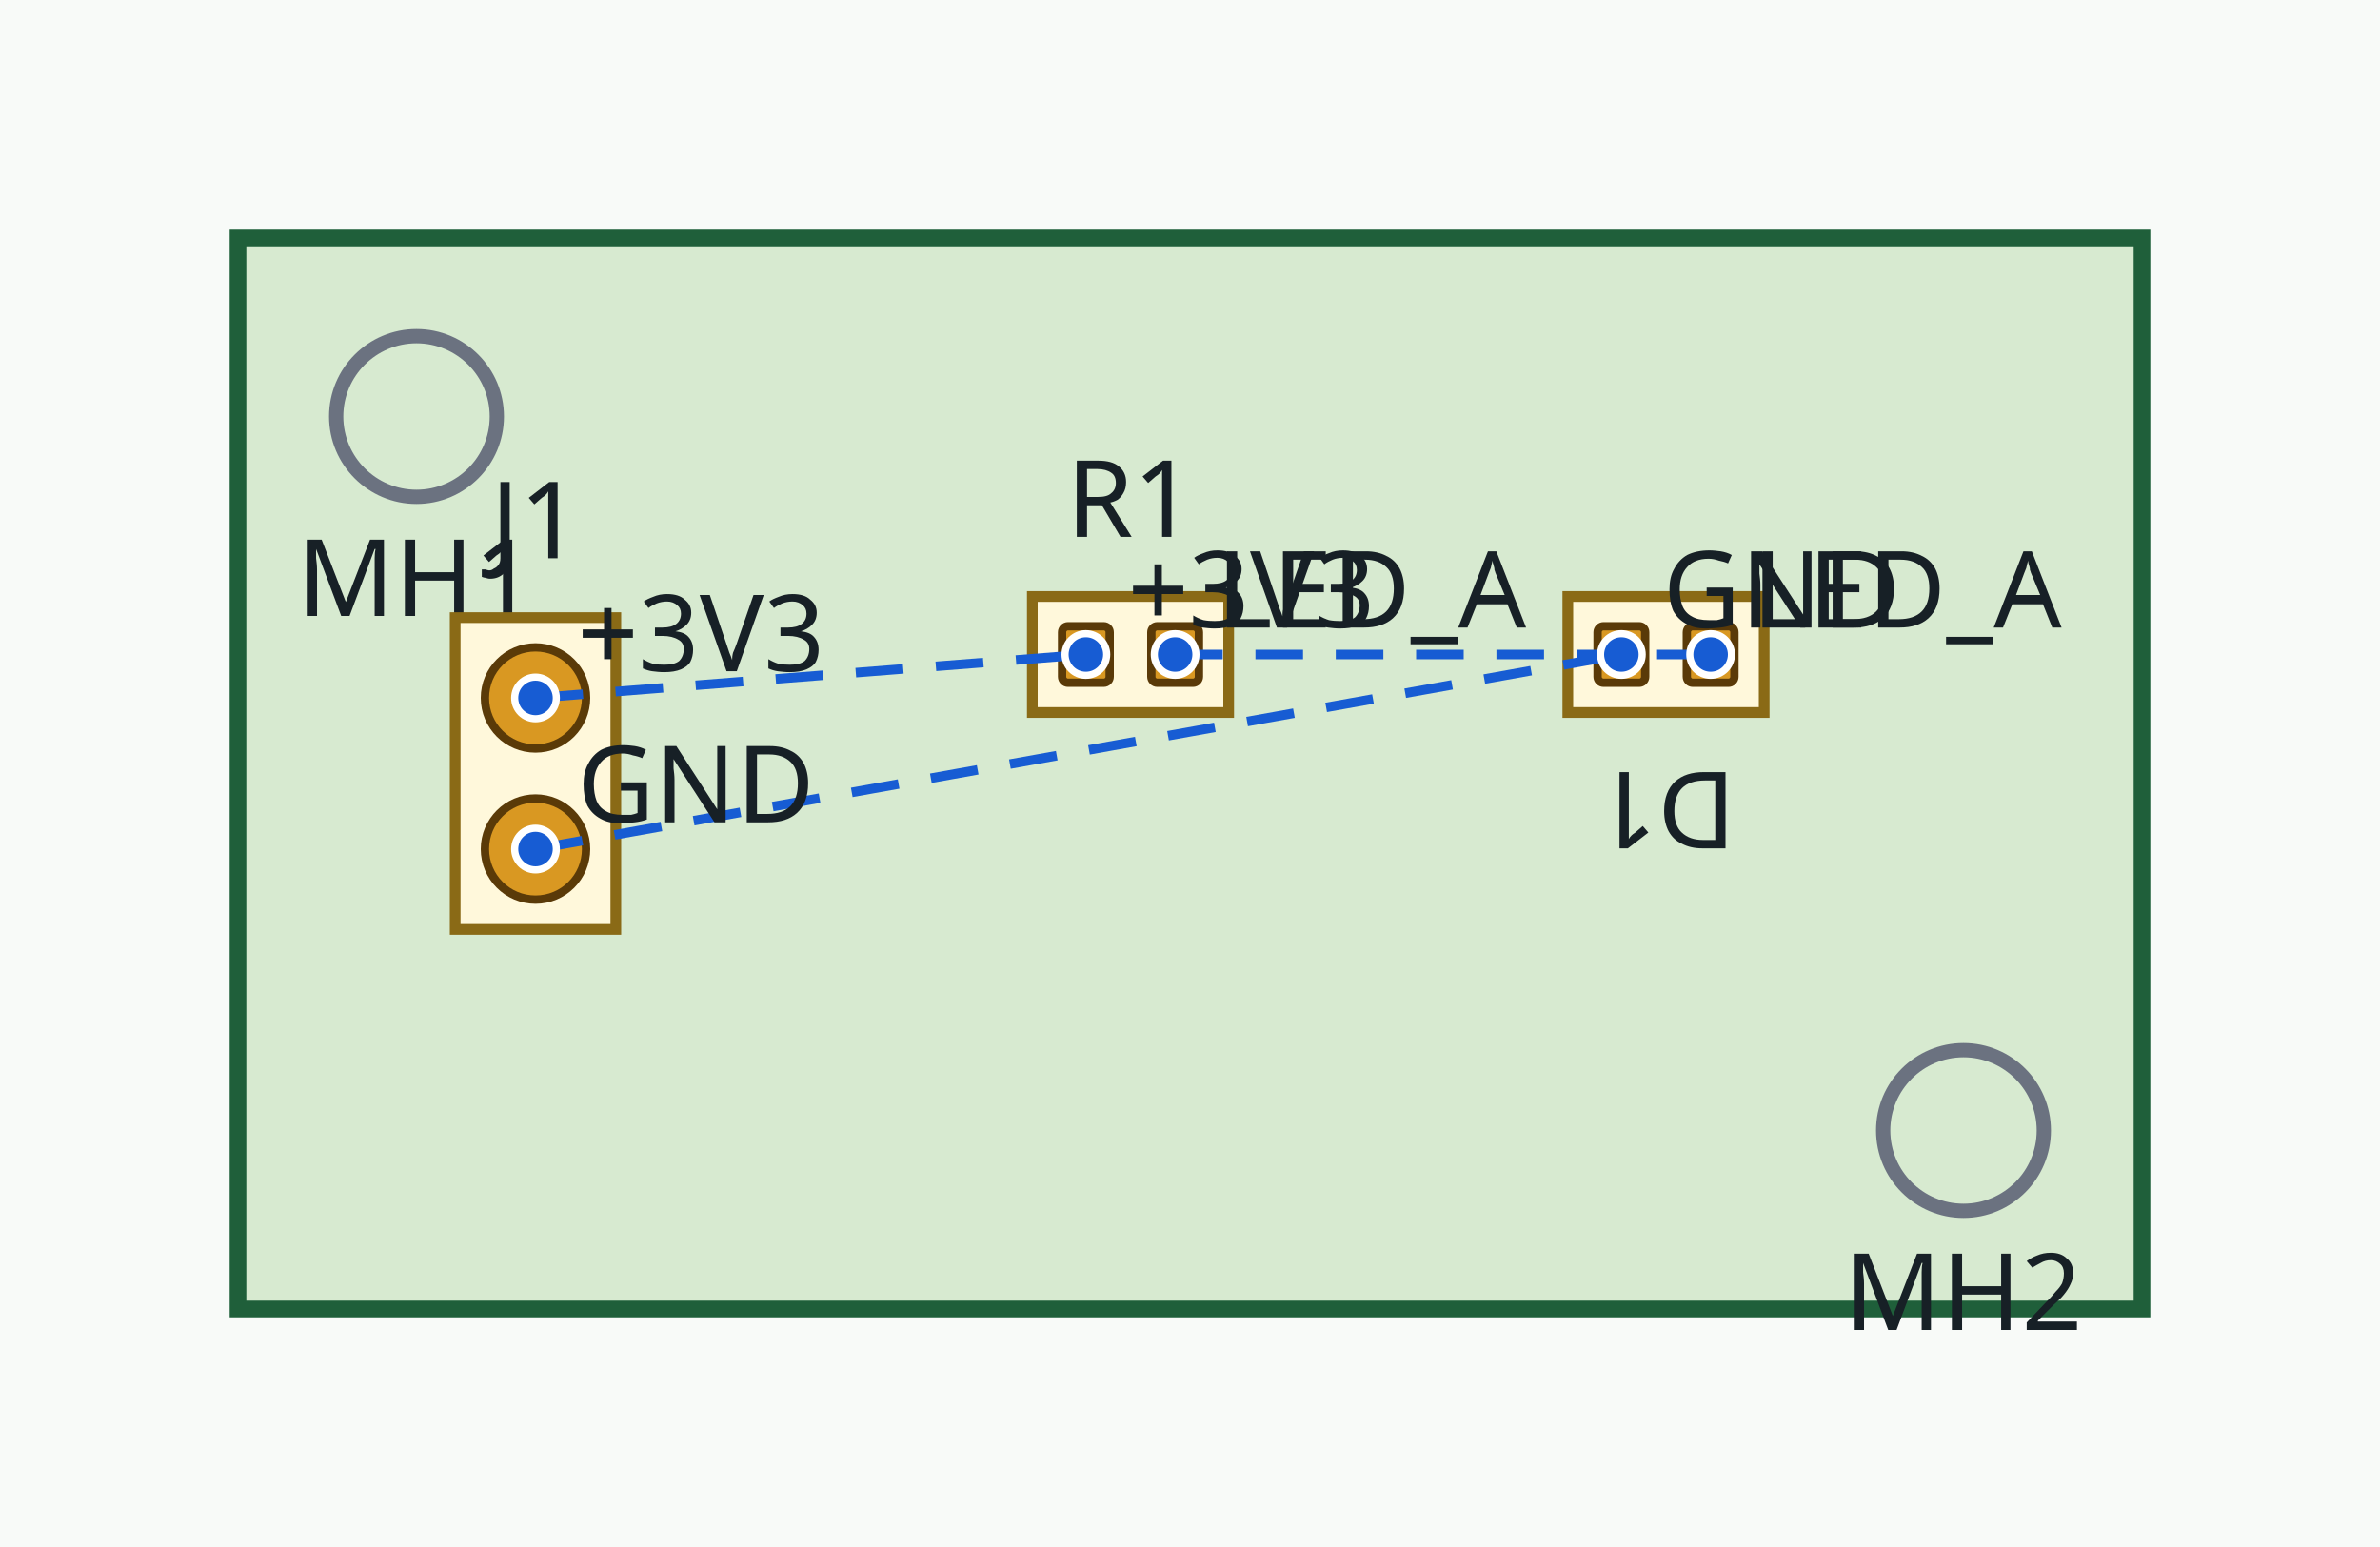
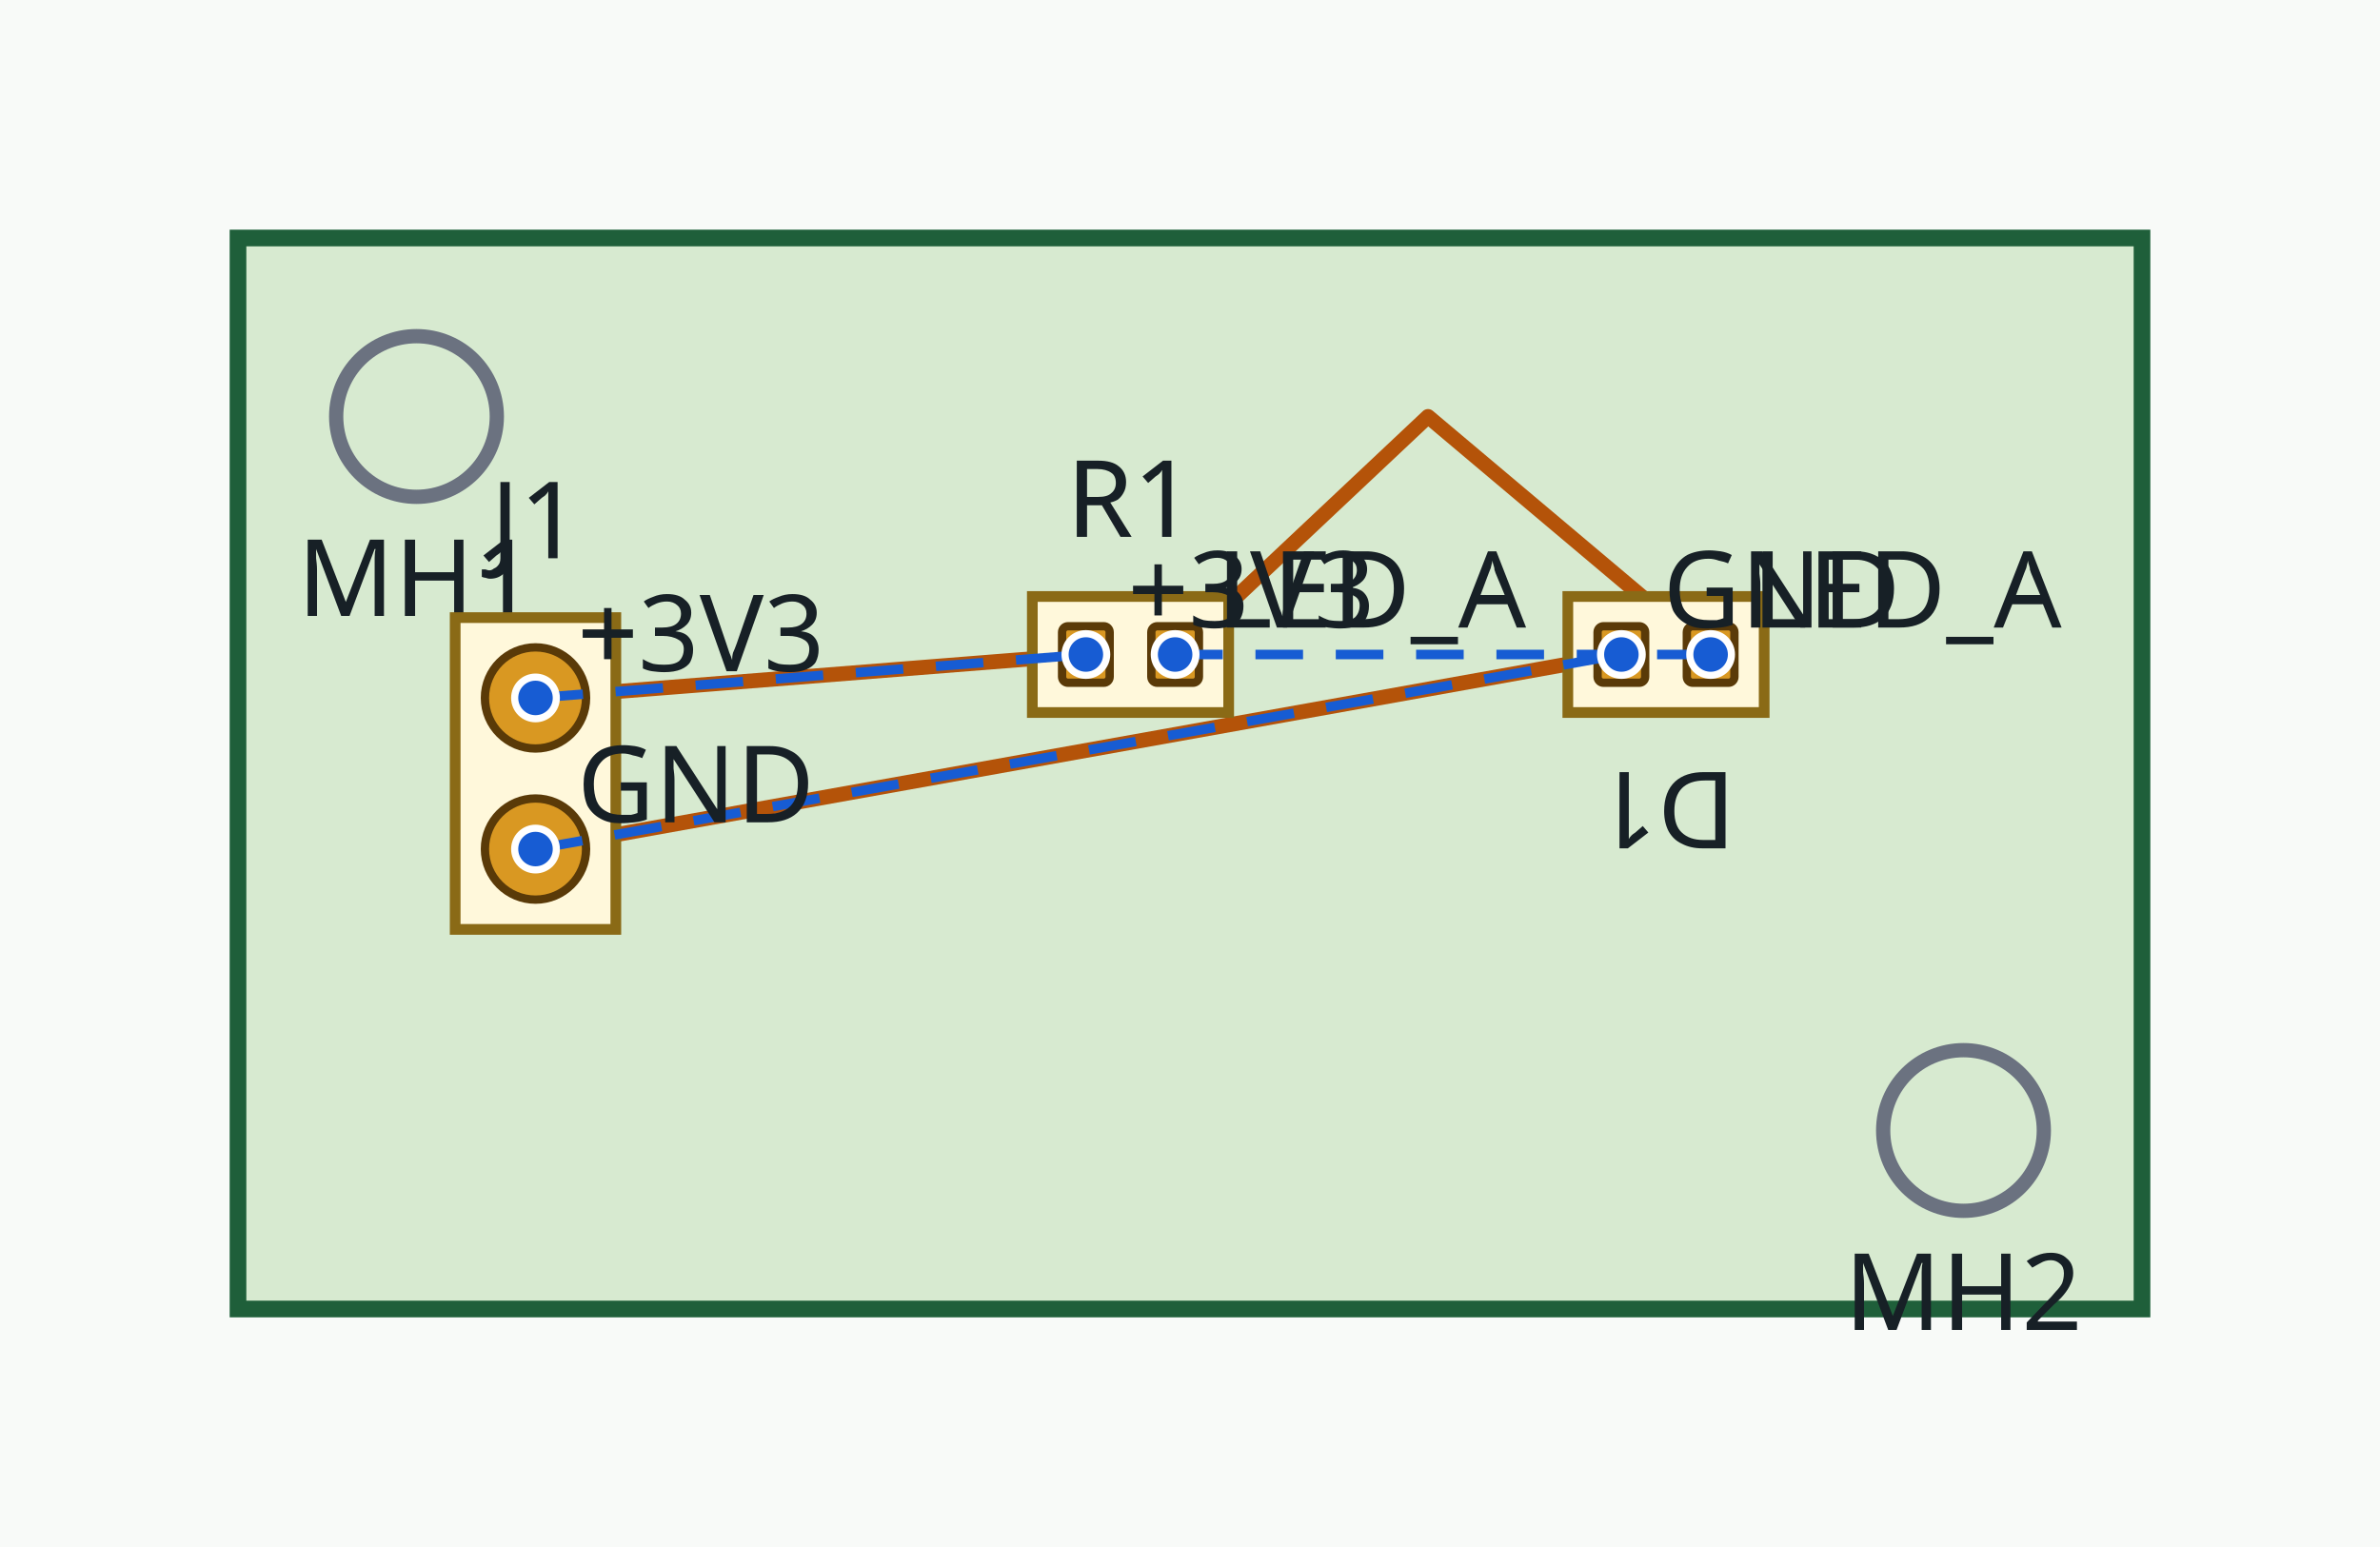
<svg xmlns="http://www.w3.org/2000/svg" class="pcb-placement-preview" viewBox="0 0 40 26" width="40mm" height="26mm" data-board="board:0" data-board-name="First Board LED" data-units="mm">
  <style>
    .board-background{fill:#f8faf8}
    .board-outline{fill:#d7ead0;stroke:#1f5f3a;stroke-width:0.28}
    .board-feature{fill:none;stroke:#6b7280;stroke-width:0.24}
+     .pcb-track{fill:none;stroke:#b45309;stroke-linecap:round;stroke-linejoin:round}
+     .pcb-via-annular{fill:#b45309;stroke:#7c2d12;stroke-width:0.08}
+     .pcb-via-drill{fill:#f8faf8;stroke:#7c2d12;stroke-width:0.06}
    .board-feature-label,.reference-designator,.pad-net-label,.diagnostic-label{font:1.8px sans-serif;fill:#172026}
    .footprint-body{fill:#fff8db;stroke:#8a6a16;stroke-width:0.18}
    .footprint-pad{fill:#d99822;stroke:#5a3a08;stroke-width:0.14}
    .pad-overlay{fill:#175cd3;stroke:#ffffff;stroke-width:0.12}
    .ratsnest{fill:none;stroke:#175cd3;stroke-width:0.16;stroke-dasharray:0.8 0.55}
    .diagnostic-marker{fill:none;stroke:#b42318;stroke-width:0.28;stroke-dasharray:0.9 0.55}
    .diagnostic-label{fill:#b42318}
  </style>
  <rect class="board-background" x="0" y="0" width="40" height="26" />
  <g class="board-content" transform="translate(4 4)">
    <polygon class="board-outline" data-board="board:0" points="0,0 32,0 32,18 0,18" />
    <g class="layer layer-board-features">
      <circle class="board-feature mounting-hole" data-board-feature="board_feature:0" cx="3" cy="3" r="1.35" />
      <text class="board-feature-label" data-board-feature="board_feature:0" x="3" y="6.35" text-anchor="middle">MH1</text>
      <circle class="board-feature mounting-hole" data-board-feature="board_feature:1" cx="29" cy="15" r="1.35" />
      <text class="board-feature-label" data-board-feature="board_feature:1" x="29" y="18.35" text-anchor="middle">MH2</text>
+     </g>
+     <g class="layer layer-copper">
+       <polyline id="pcb-track-0" class="pcb-track" data-track="board_track:0" data-layer="board_layer:0" data-net="net:0" points="5,7.73 14.25,7" stroke-width="0.25" />
+       <polyline id="pcb-track-1" class="pcb-track" data-track="board_track:1" data-layer="board_layer:0" data-net="net:1" points="15.75,7 20,3 24.75,7" stroke-width="0.25" />
+       <polyline id="pcb-track-2" class="pcb-track" data-track="board_track:2" data-layer="board_layer:0" data-net="net:2" points="5,10.27 23.25,7" stroke-width="0.25" />
    </g>
    <g class="layer layer-footprints">
      <g class="component-placement top locked" data-placement="component_placement:0" data-component="component:0" data-footprint-def="footprint_def:0" data-footprint="connectors:PinHeader_1x02_P2.54mm_Vertical" transform="translate(5 9) rotate(0)">
        <rect class="footprint-body" x="-1.35" y="-2.62" width="2.7" height="5.24" />
        <circle class="footprint-pad circle connected" data-pad-projection="pcb_pad:0:0" data-pad="footprint_pad:0" data-pin="pin:0" data-net="net:0" cx="0" cy="-1.27" r="0.85" />
        <circle class="footprint-pad circle connected" data-pad-projection="pcb_pad:0:1" data-pad="footprint_pad:1" data-pin="pin:1" data-net="net:2" cx="0" cy="1.27" r="0.85" />
        <text class="reference-designator" data-component="component:0" x="0" y="-3.62" text-anchor="middle">J1</text>
      </g>
      <g class="component-placement top" data-placement="component_placement:1" data-component="component:1" data-footprint-def="footprint_def:1" data-footprint="passives:R_0603_1608Metric" transform="translate(15 7) rotate(0)">
        <rect class="footprint-body" x="-1.65" y="-0.975" width="3.3" height="1.95" />
        <rect class="footprint-pad rounded-rectangle connected" data-pad-projection="pcb_pad:1:0" data-pad="footprint_pad:0" data-pin="pin:2" data-net="net:0" x="-1.15" y="-0.475" width="0.8" height="0.95" rx="0.1" ry="0.1" />
        <rect class="footprint-pad rounded-rectangle connected" data-pad-projection="pcb_pad:1:1" data-pad="footprint_pad:1" data-pin="pin:3" data-net="net:1" x="0.35" y="-0.475" width="0.8" height="0.95" rx="0.1" ry="0.1" />
        <text class="reference-designator" data-component="component:1" x="0" y="-1.975" text-anchor="middle">R1</text>
      </g>
      <g class="component-placement top" data-placement="component_placement:2" data-component="component:2" data-footprint-def="footprint_def:2" data-footprint="leds:LED_0603_1608Metric" transform="translate(24 7) rotate(180)">
        <rect class="footprint-body" x="-1.65" y="-0.975" width="3.3" height="1.95" />
        <rect class="footprint-pad rounded-rectangle connected" data-pad-projection="pcb_pad:2:0" data-pad="footprint_pad:0" data-pin="pin:4" data-net="net:1" x="-1.15" y="-0.475" width="0.8" height="0.95" rx="0.1" ry="0.1" />
        <rect class="footprint-pad rounded-rectangle connected" data-pad-projection="pcb_pad:2:1" data-pad="footprint_pad:1" data-pin="pin:5" data-net="net:2" x="0.35" y="-0.475" width="0.8" height="0.95" rx="0.1" ry="0.1" />
        <text class="reference-designator" data-component="component:2" x="0" y="-1.975" text-anchor="middle">D1</text>
      </g>
    </g>
    <g class="layer layer-ratsnest">
      <line id="ratsnest-edge-net-0-0" class="ratsnest ratsnest-edge" data-ratsnest-edge="ratsnest:0:0" data-net="net:0" data-from-pad="pcb_pad:0:0" data-to-pad="pcb_pad:1:0" x1="5" y1="7.73" x2="14.25" y2="7" />
      <line id="ratsnest-edge-net-1-0" class="ratsnest ratsnest-edge" data-ratsnest-edge="ratsnest:1:0" data-net="net:1" data-from-pad="pcb_pad:1:1" data-to-pad="pcb_pad:2:0" x1="15.75" y1="7" x2="24.75" y2="7" />
      <line id="ratsnest-edge-net-2-0" class="ratsnest ratsnest-edge" data-ratsnest-edge="ratsnest:2:0" data-net="net:2" data-from-pad="pcb_pad:0:1" data-to-pad="pcb_pad:2:1" x1="5" y1="10.27" x2="23.25" y2="7" />
    </g>
    <g class="layer layer-pad-overlays">
      <circle class="pad-overlay connected" data-pad-projection="pcb_pad:0:0" data-net="net:0" cx="5" cy="7.73" r="0.35" />
      <text class="pad-net-label connected" data-pad-projection="pcb_pad:0:0" data-net="net:0" x="5.7" y="7.28">+3V3</text>
      <circle class="pad-overlay connected" data-pad-projection="pcb_pad:0:1" data-net="net:2" cx="5" cy="10.27" r="0.35" />
      <text class="pad-net-label connected" data-pad-projection="pcb_pad:0:1" data-net="net:2" x="5.7" y="9.82">GND</text>
      <circle class="pad-overlay connected" data-pad-projection="pcb_pad:1:0" data-net="net:0" cx="14.25" cy="7" r="0.35" />
      <text class="pad-net-label connected" data-pad-projection="pcb_pad:1:0" data-net="net:0" x="14.95" y="6.55">+3V3</text>
      <circle class="pad-overlay connected" data-pad-projection="pcb_pad:1:1" data-net="net:1" cx="15.75" cy="7" r="0.35" />
      <text class="pad-net-label connected" data-pad-projection="pcb_pad:1:1" data-net="net:1" x="16.45" y="6.55">LED_A</text>
      <circle class="pad-overlay connected" data-pad-projection="pcb_pad:2:0" data-net="net:1" cx="24.75" cy="7" r="0.35" />
      <text class="pad-net-label connected" data-pad-projection="pcb_pad:2:0" data-net="net:1" x="25.45" y="6.55">LED_A</text>
      <circle class="pad-overlay connected" data-pad-projection="pcb_pad:2:1" data-net="net:2" cx="23.25" cy="7" r="0.35" />
      <text class="pad-net-label connected" data-pad-projection="pcb_pad:2:1" data-net="net:2" x="23.95" y="6.55">GND</text>
    </g>
    <g class="layer layer-diagnostics">
    </g>
  </g>
</svg>
